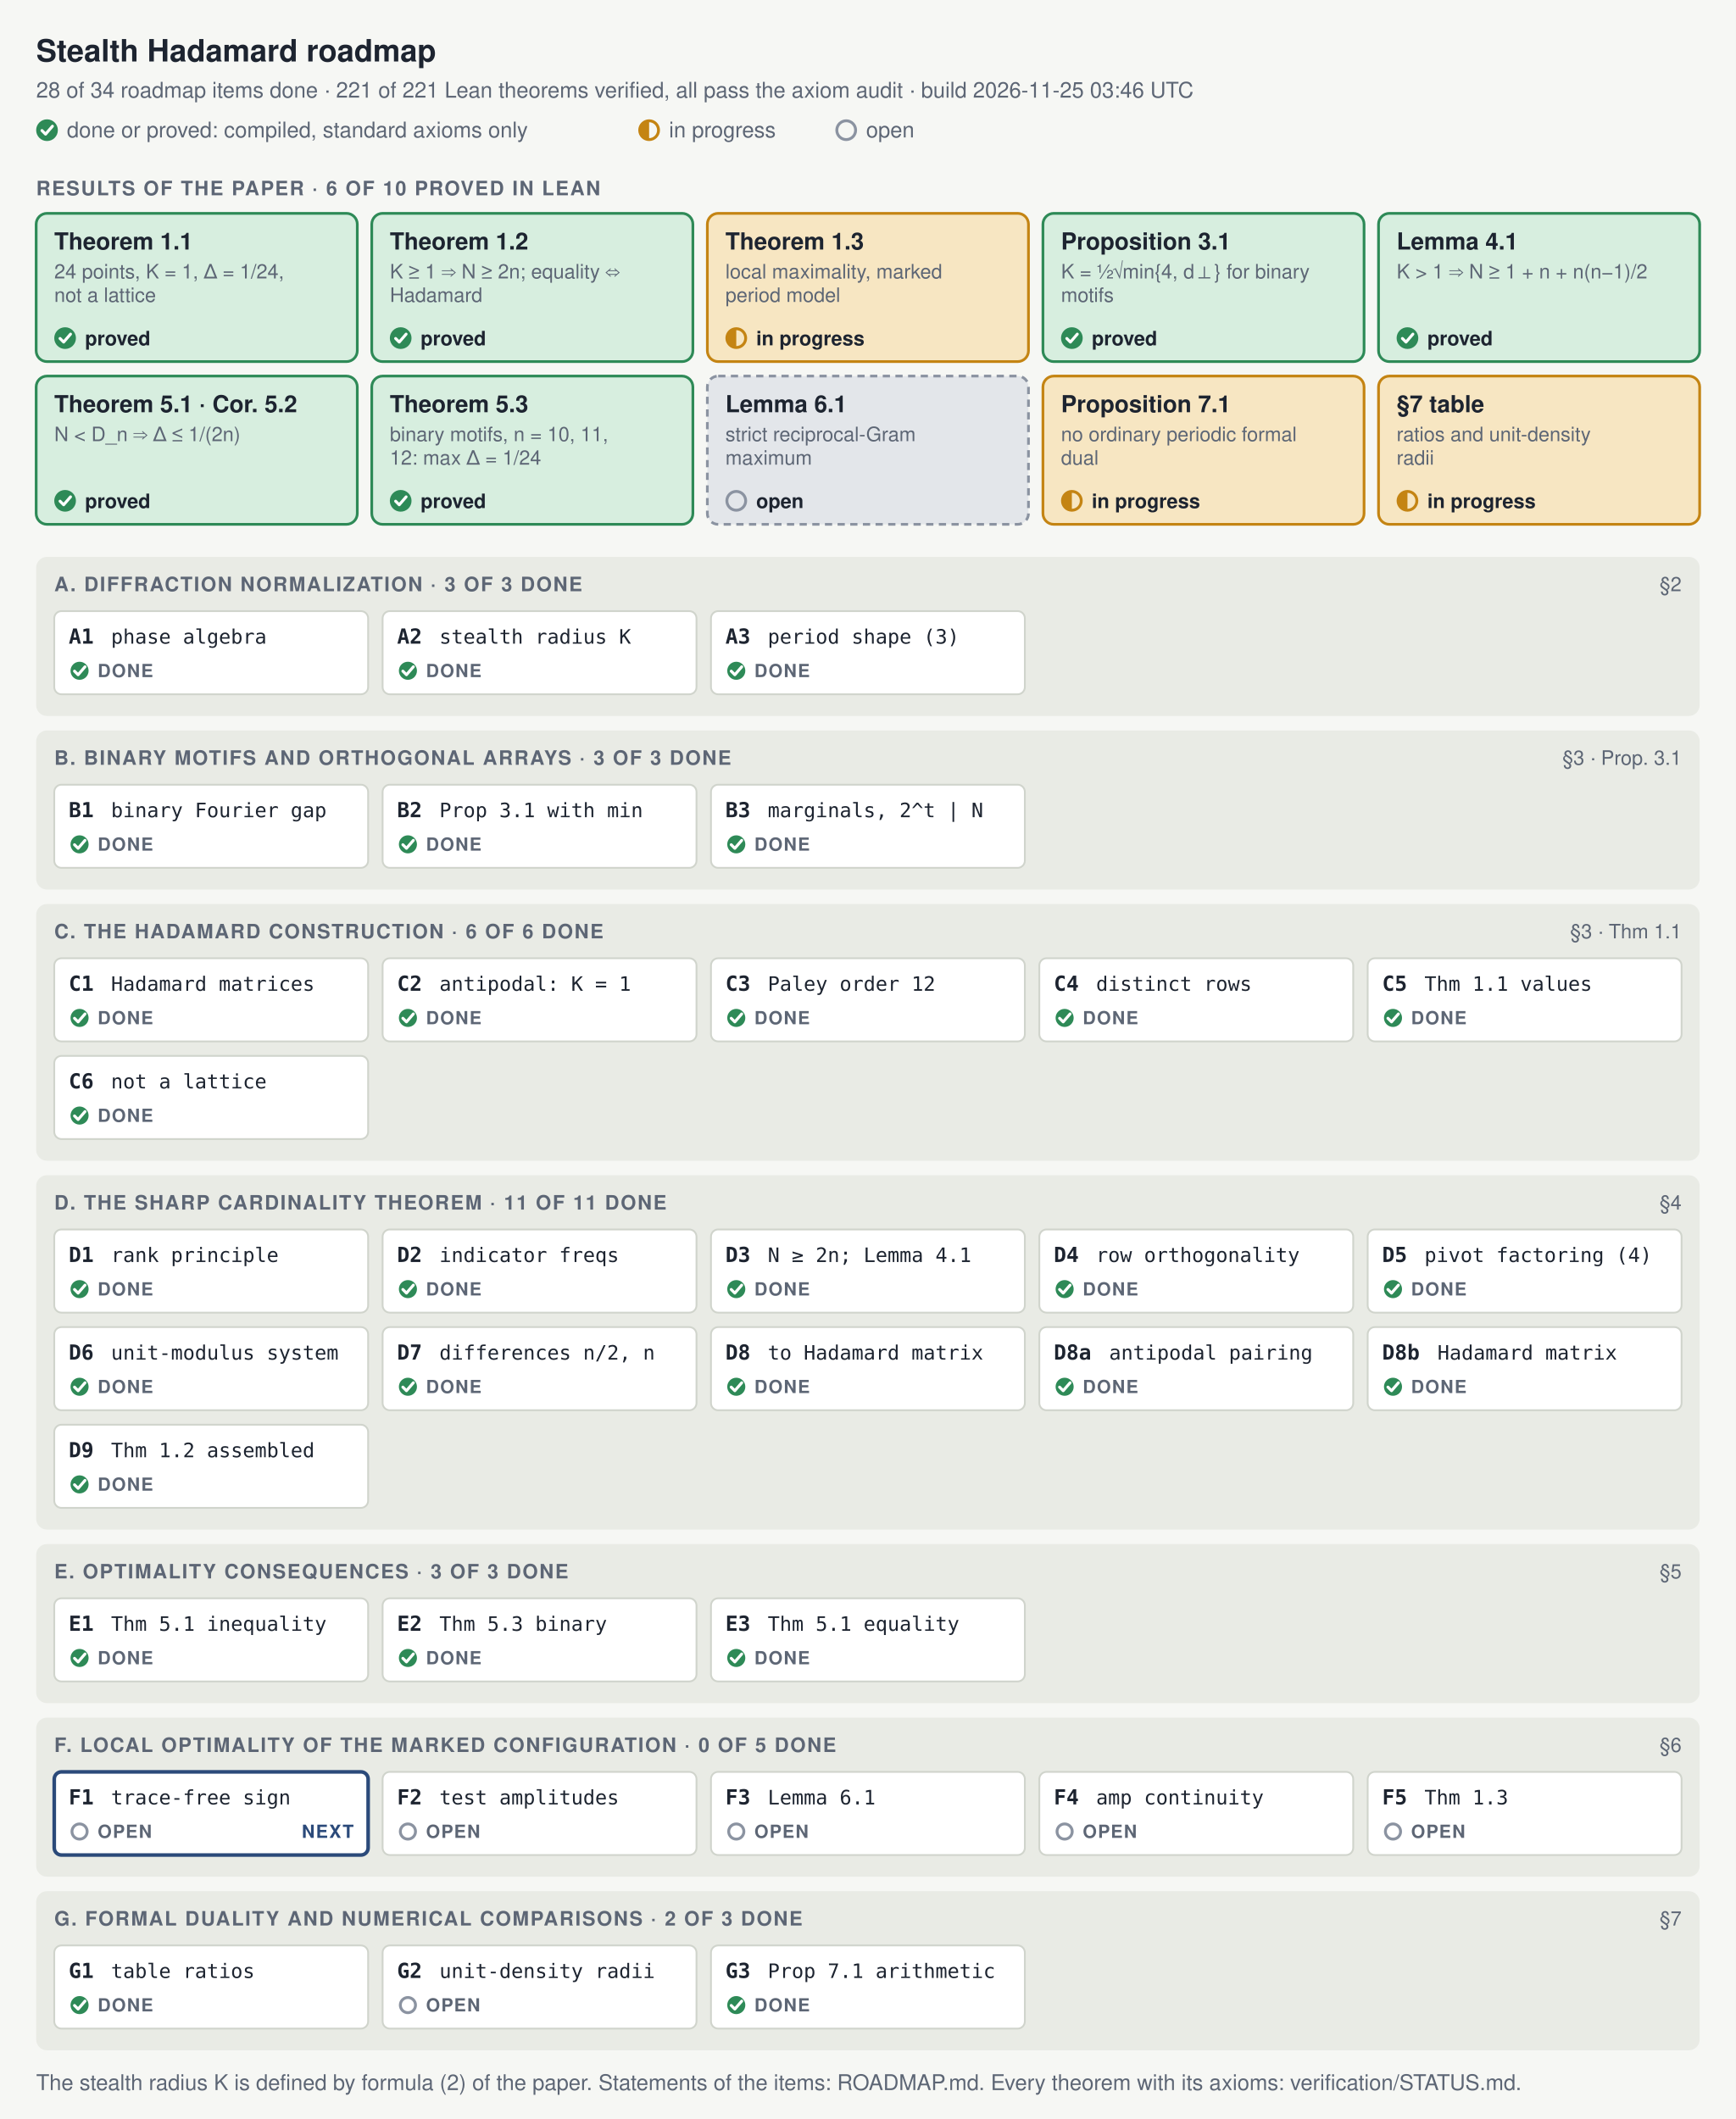
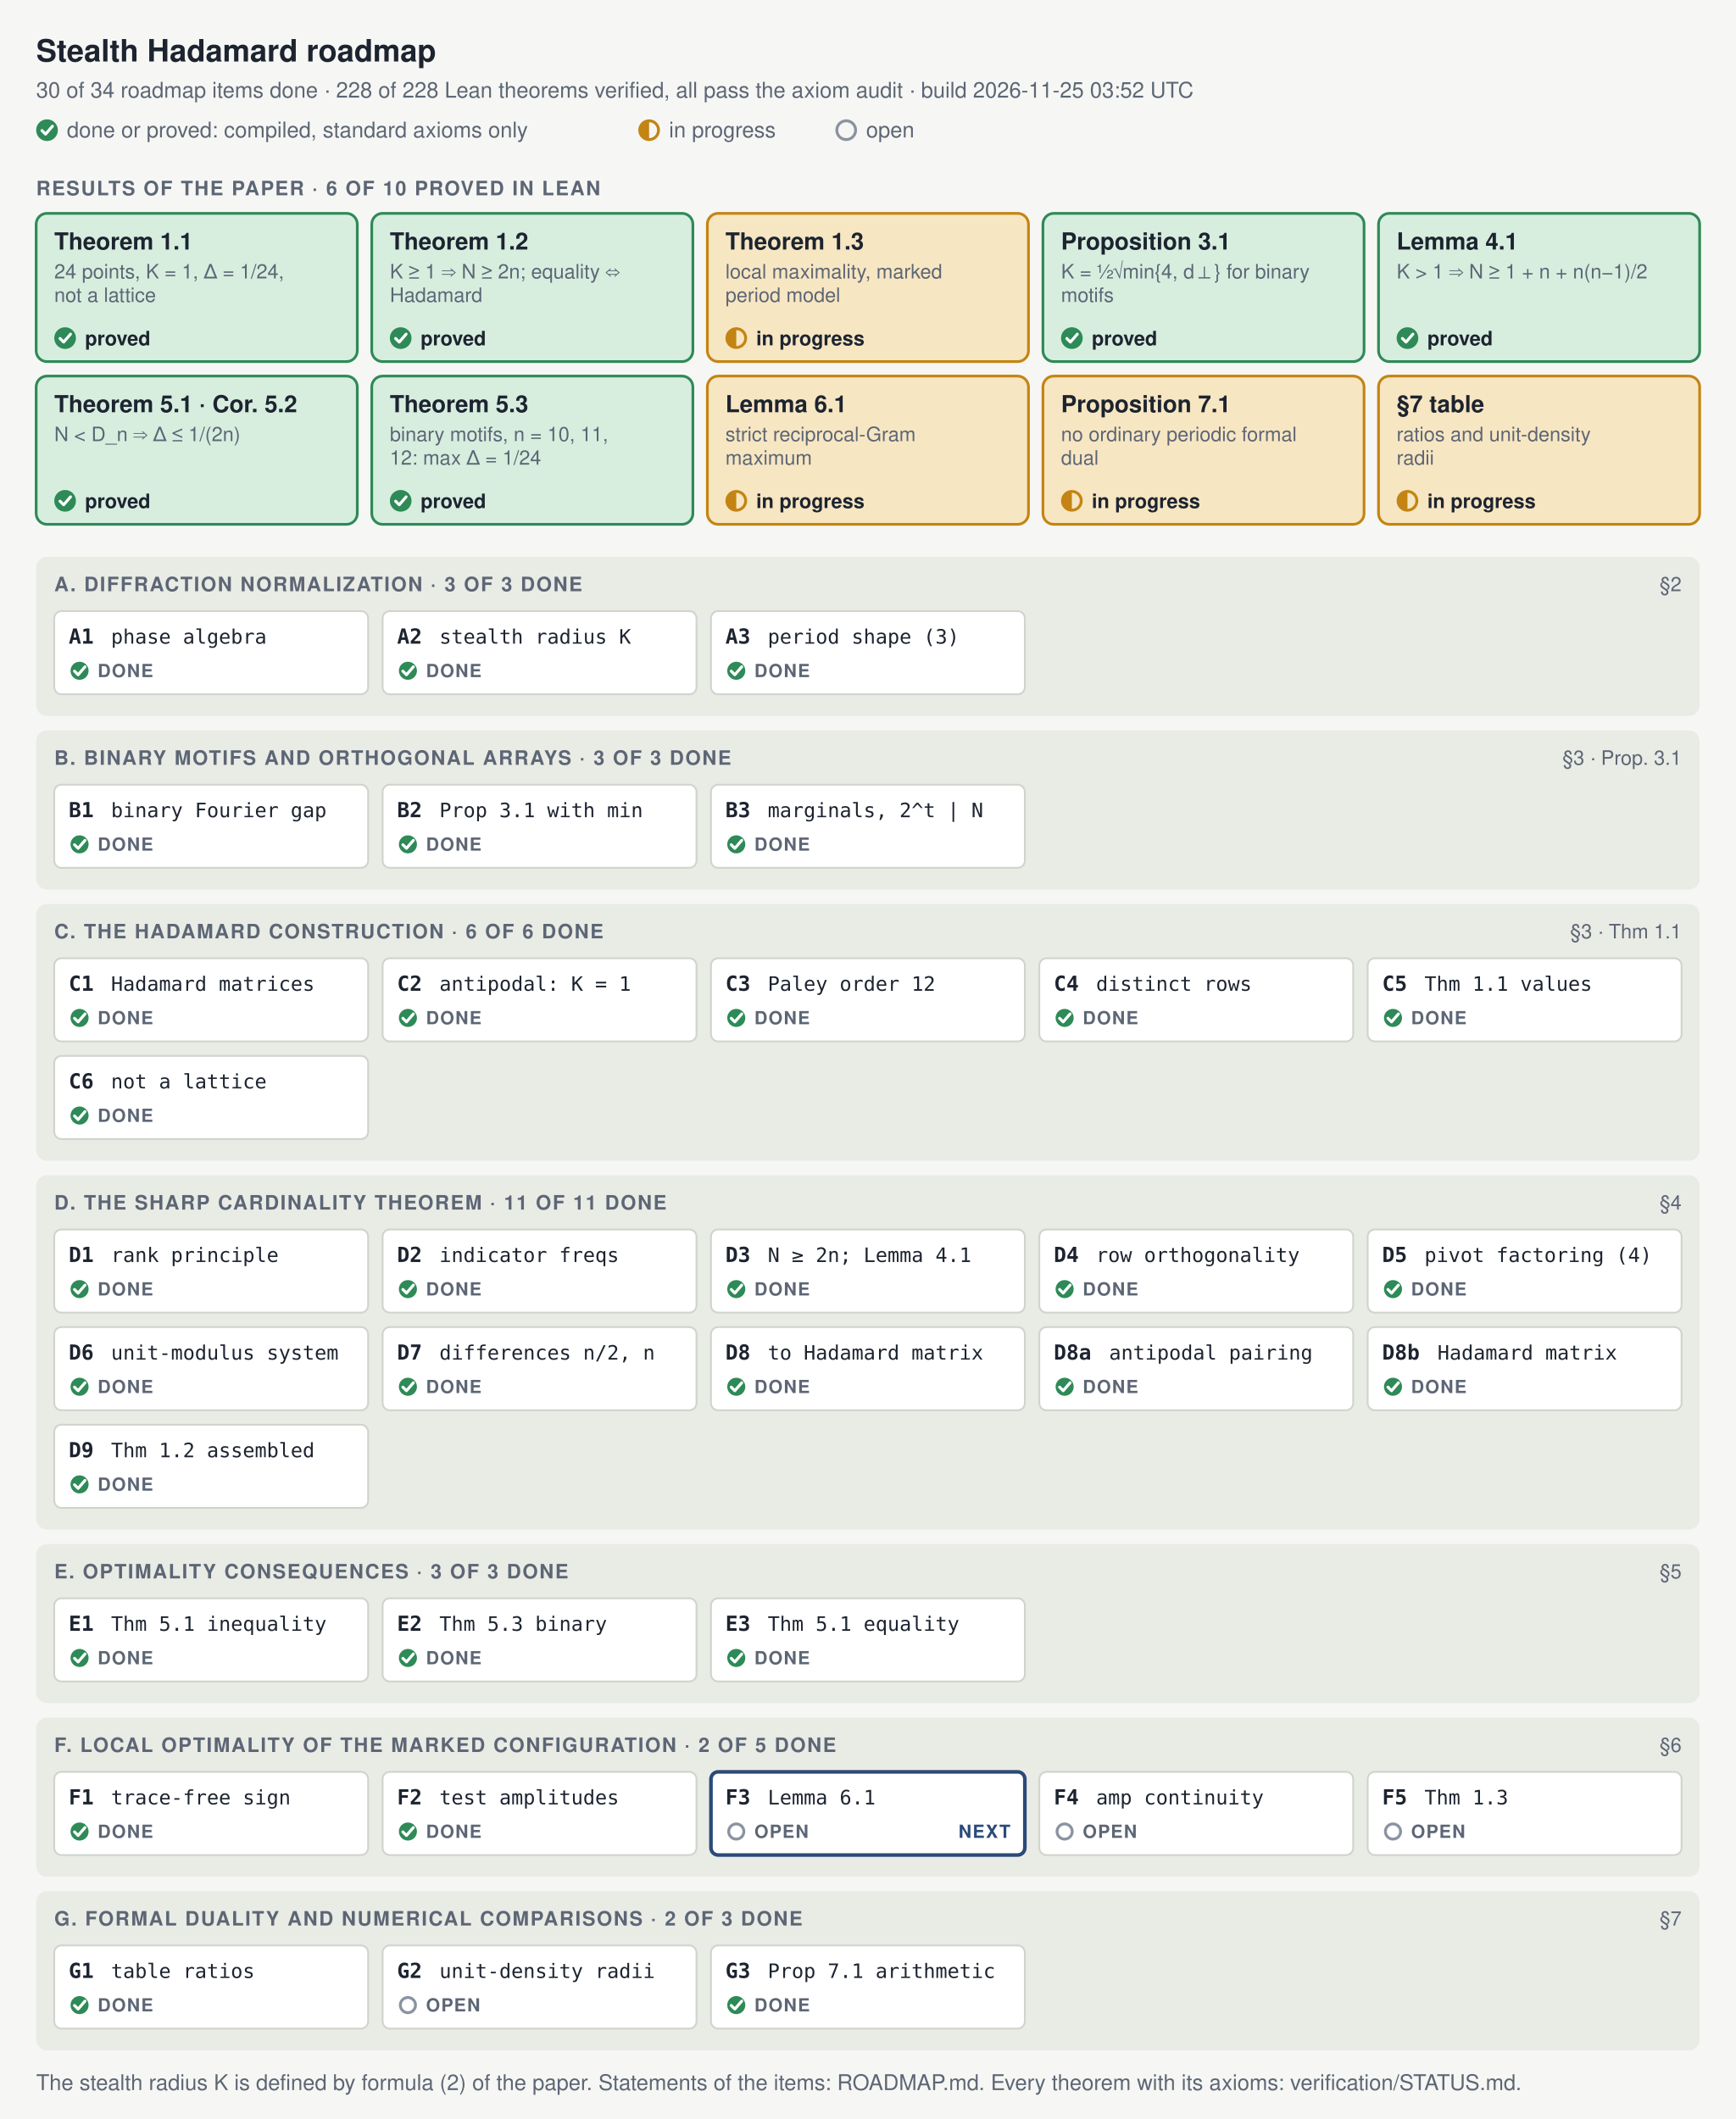
<svg xmlns="http://www.w3.org/2000/svg" viewBox="0 0 960 1172" width="960" height="1172" role="img" aria-labelledby="rm-t rm-d" font-family="-apple-system, Segoe UI, Helvetica, Arial, sans-serif">
  <style>.bg{fill:#f6f7f4}.band{fill:#e9ebe5}.box{fill:#fff;stroke:#d0d4cc}.tt{font-size:17px;font-weight:600;fill:#1d2430}.sm{font-size:12px;fill:#5d6675}.lbl{font-size:11px;font-weight:600;letter-spacing:.07em;fill:#5d6675}.ref{font-size:11px;fill:#5d6675}.rn{font-size:13px;font-weight:600;fill:#1d2430}.rs{font-size:11px;fill:#5d6675}.st{font-size:11px;font-weight:600;fill:#1d2430}.id{font-family:ui-monospace, Menlo, Consolas, monospace;font-size:11.5px;font-weight:600;fill:#1d2430}.nm{font-family:ui-monospace, Menlo, Consolas, monospace;font-size:11px;fill:#1d2430}.ct{font-size:10px;font-weight:600;letter-spacing:.06em;fill:#5d6675}.ct.nx{fill:#2b4a7a}.next{stroke:#2b4a7a;stroke-width:2}.dash{stroke-dasharray:4 3}.g{fill:#2e8a57}.a{fill:#c48413}.s{fill:#8b93a1}.gs{stroke:#2e8a57}.as{stroke:#c48413}.ss{stroke:#8b93a1}.rg{fill:#d7eedf;stroke:#2e8a57;stroke-width:1.5}.ra{fill:#f7e6c2;stroke:#c48413;stroke-width:1.5}.ro{fill:#e3e6ea;stroke:#8b93a1;stroke-width:1.5;stroke-dasharray:4 3}.ic{fill:none;stroke-width:1.6}.ck{fill:none;stroke:#fff;stroke-width:1.6;stroke-linecap:round;stroke-linejoin:round}@media (prefers-color-scheme: dark){.bg{fill:#14181f}.band{fill:#1a1f27}.box{fill:#1b2029;stroke:#2e3542}.tt,.rn,.st,.id,.nm{fill:#e4e7ec}.sm,.lbl,.ref,.rs,.ct{fill:#9aa3b2}.ct.nx{fill:#8fb0e6}.next{stroke:#8fb0e6}.g{fill:#5cc08a}.a{fill:#e6a93c}.s{fill:#8e97a6}.gs{stroke:#5cc08a}.as{stroke:#e6a93c}.ss{stroke:#8e97a6}.rg{fill:#1e3a2b;stroke:#5cc08a}.ra{fill:#3d3018;stroke:#e6a93c}.ro{fill:#262c36;stroke:#8e97a6}.ck{stroke:#14181f}}</style>
  <rect class="bg" x="0" y="0" width="960" height="1172" />
  <text x="20" y="34" class="tt">Stealth Hadamard roadmap</text>
-   <text x="20" y="54" class="sm">28 of 34 roadmap items done · 221 of 221 Lean theorems verified, all pass the axiom audit · build 2026-11-25 03:46 UTC</text>
+   <text x="20" y="54" class="sm">30 of 34 roadmap items done · 228 of 228 Lean theorems verified, all pass the axiom audit · build 2026-11-25 03:52 UTC</text>
  <circle class="g" cx="26" cy="72" r="6" />
  <path class="ck" d="M23.2 72.2 l2 2 l3.8 -4.4" />
  <text x="37" y="76" class="sm">done or proved: compiled, standard axioms only</text>
  <circle class="ic as" cx="359" cy="72" r="5.2" />
  <path class="a" d="M359 66.8 a5.2 5.2 0 0 0 0 10.4 z" />
  <text x="370" y="76" class="sm">in progress</text>
  <circle class="ic ss" cx="468" cy="72" r="5.2" />
  <text x="479" y="76" class="sm">open</text>
  <text x="20" y="108" class="lbl">RESULTS OF THE PAPER · 6 OF 10 PROVED IN LEAN</text>
  <rect class="rg" x="20.0" y="118" width="177.6" height="82" rx="6" />
  <text x="30.0" y="138" class="rn">Theorem 1.1</text>
  <text x="30.0" y="154" class="rs">24 points, K = 1, Δ = 1/24,</text>
  <text x="30.0" y="167" class="rs">not a lattice</text>
  <circle class="g" cx="36.0" cy="187" r="6" />
  <path class="ck" d="M33.2 187.2 l2 2 l3.8 -4.4" />
  <text x="47.0" y="191" class="st">proved</text>
  <rect class="rg" x="205.6" y="118" width="177.6" height="82" rx="6" />
  <text x="215.6" y="138" class="rn">Theorem 1.2</text>
  <text x="215.6" y="154" class="rs">K ≥ 1 ⇒ N ≥ 2n; equality ⇔</text>
  <text x="215.6" y="167" class="rs">Hadamard</text>
  <circle class="g" cx="221.6" cy="187" r="6" />
  <path class="ck" d="M218.8 187.2 l2 2 l3.8 -4.4" />
  <text x="232.6" y="191" class="st">proved</text>
  <rect class="ra" x="391.2" y="118" width="177.6" height="82" rx="6" />
  <text x="401.2" y="138" class="rn">Theorem 1.3</text>
  <text x="401.2" y="154" class="rs">local maximality, marked</text>
  <text x="401.2" y="167" class="rs">period model</text>
  <circle class="ic as" cx="407.2" cy="187" r="5.2" />
  <path class="a" d="M407.2 181.8 a5.2 5.2 0 0 0 0 10.4 z" />
  <text x="418.2" y="191" class="st">in progress</text>
  <rect class="rg" x="576.8" y="118" width="177.6" height="82" rx="6" />
  <text x="586.8" y="138" class="rn">Proposition 3.1</text>
  <text x="586.8" y="154" class="rs">K = ½√min{4, d⊥} for binary</text>
  <text x="586.8" y="167" class="rs">motifs</text>
  <circle class="g" cx="592.8" cy="187" r="6" />
  <path class="ck" d="M590.0 187.2 l2 2 l3.8 -4.4" />
  <text x="603.8" y="191" class="st">proved</text>
  <rect class="rg" x="762.4" y="118" width="177.6" height="82" rx="6" />
  <text x="772.4" y="138" class="rn">Lemma 4.1</text>
  <text x="772.4" y="154" class="rs">K &gt; 1 ⇒ N ≥ 1 + n + n(n−1)/2</text>
  <circle class="g" cx="778.4" cy="187" r="6" />
  <path class="ck" d="M775.6 187.2 l2 2 l3.8 -4.4" />
  <text x="789.4" y="191" class="st">proved</text>
  <rect class="rg" x="20.0" y="208" width="177.6" height="82" rx="6" />
  <text x="30.0" y="228" class="rn">Theorem 5.1 · Cor. 5.2</text>
  <text x="30.0" y="244" class="rs">N &lt; D_n ⇒ Δ ≤ 1/(2n)</text>
  <circle class="g" cx="36.0" cy="277" r="6" />
  <path class="ck" d="M33.2 277.2 l2 2 l3.8 -4.4" />
  <text x="47.0" y="281" class="st">proved</text>
  <rect class="rg" x="205.6" y="208" width="177.6" height="82" rx="6" />
  <text x="215.6" y="228" class="rn">Theorem 5.3</text>
  <text x="215.6" y="244" class="rs">binary motifs, n = 10, 11,</text>
  <text x="215.6" y="257" class="rs">12: max Δ = 1/24</text>
  <circle class="g" cx="221.6" cy="277" r="6" />
  <path class="ck" d="M218.8 277.2 l2 2 l3.8 -4.4" />
  <text x="232.6" y="281" class="st">proved</text>
-   <rect class="ro" x="391.2" y="208" width="177.6" height="82" rx="6" />
+   <rect class="ra" x="391.2" y="208" width="177.6" height="82" rx="6" />
  <text x="401.2" y="228" class="rn">Lemma 6.1</text>
  <text x="401.2" y="244" class="rs">strict reciprocal-Gram</text>
  <text x="401.2" y="257" class="rs">maximum</text>
-   <circle class="ic ss" cx="407.2" cy="277" r="5.2" />
-   <text x="418.2" y="281" class="st">open</text>
+   <circle class="ic as" cx="407.2" cy="277" r="5.2" />
+   <path class="a" d="M407.2 271.8 a5.2 5.2 0 0 0 0 10.4 z" />
+   <text x="418.2" y="281" class="st">in progress</text>
  <rect class="ra" x="576.8" y="208" width="177.6" height="82" rx="6" />
  <text x="586.8" y="228" class="rn">Proposition 7.1</text>
  <text x="586.8" y="244" class="rs">no ordinary periodic formal</text>
  <text x="586.8" y="257" class="rs">dual</text>
  <circle class="ic as" cx="592.8" cy="277" r="5.2" />
  <path class="a" d="M592.8 271.8 a5.2 5.2 0 0 0 0 10.4 z" />
  <text x="603.8" y="281" class="st">in progress</text>
  <rect class="ra" x="762.4" y="208" width="177.6" height="82" rx="6" />
  <text x="772.4" y="228" class="rn">§7 table</text>
  <text x="772.4" y="244" class="rs">ratios and unit-density</text>
  <text x="772.4" y="257" class="rs">radii</text>
  <circle class="ic as" cx="778.4" cy="277" r="5.2" />
  <path class="a" d="M778.4 271.8 a5.2 5.2 0 0 0 0 10.4 z" />
  <text x="789.4" y="281" class="st">in progress</text>
  <rect class="band" x="20" y="308" width="920" height="88" rx="6" />
  <text x="30" y="327" class="lbl">A. DIFFRACTION NORMALIZATION · 3 OF 3 DONE</text>
  <text x="930" y="327" class="ref" text-anchor="end">§2</text>
  <rect class="box" x="30.0" y="338" width="173.6" height="46" rx="4" />
  <text x="38.0" y="356" class="id">A1</text>
  <text x="61.4" y="356" class="nm">phase algebra</text>
  <circle class="g" cx="44.0" cy="371" r="5" />
  <path class="ck" d="M41.2 371.2 l2 2 l3.8 -4.4" />
  <text x="54.0" y="374.5" class="ct">DONE</text>
  <rect class="box" x="211.6" y="338" width="173.6" height="46" rx="4" />
  <text x="219.6" y="356" class="id">A2</text>
  <text x="243.0" y="356" class="nm">stealth radius K</text>
  <circle class="g" cx="225.6" cy="371" r="5" />
  <path class="ck" d="M222.8 371.2 l2 2 l3.8 -4.4" />
  <text x="235.6" y="374.5" class="ct">DONE</text>
  <rect class="box" x="393.2" y="338" width="173.6" height="46" rx="4" />
  <text x="401.2" y="356" class="id">A3</text>
  <text x="424.6" y="356" class="nm">period shape (3)</text>
  <circle class="g" cx="407.2" cy="371" r="5" />
  <path class="ck" d="M404.4 371.2 l2 2 l3.8 -4.4" />
  <text x="417.2" y="374.5" class="ct">DONE</text>
  <rect class="band" x="20" y="404" width="920" height="88" rx="6" />
  <text x="30" y="423" class="lbl">B. BINARY MOTIFS AND ORTHOGONAL ARRAYS · 3 OF 3 DONE</text>
  <text x="930" y="423" class="ref" text-anchor="end">§3 · Prop. 3.1</text>
  <rect class="box" x="30.0" y="434" width="173.6" height="46" rx="4" />
  <text x="38.0" y="452" class="id">B1</text>
  <text x="61.4" y="452" class="nm">binary Fourier gap</text>
  <circle class="g" cx="44.0" cy="467" r="5" />
  <path class="ck" d="M41.2 467.2 l2 2 l3.8 -4.4" />
  <text x="54.0" y="470.5" class="ct">DONE</text>
  <rect class="box" x="211.6" y="434" width="173.6" height="46" rx="4" />
  <text x="219.6" y="452" class="id">B2</text>
  <text x="243.0" y="452" class="nm">Prop 3.1 with min</text>
  <circle class="g" cx="225.6" cy="467" r="5" />
  <path class="ck" d="M222.8 467.2 l2 2 l3.8 -4.4" />
  <text x="235.6" y="470.5" class="ct">DONE</text>
  <rect class="box" x="393.2" y="434" width="173.6" height="46" rx="4" />
  <text x="401.2" y="452" class="id">B3</text>
  <text x="424.6" y="452" class="nm">marginals, 2^t | N</text>
  <circle class="g" cx="407.2" cy="467" r="5" />
  <path class="ck" d="M404.4 467.2 l2 2 l3.8 -4.4" />
  <text x="417.2" y="470.5" class="ct">DONE</text>
  <rect class="band" x="20" y="500" width="920" height="142" rx="6" />
  <text x="30" y="519" class="lbl">C. THE HADAMARD CONSTRUCTION · 6 OF 6 DONE</text>
  <text x="930" y="519" class="ref" text-anchor="end">§3 · Thm 1.1</text>
  <rect class="box" x="30.0" y="530" width="173.6" height="46" rx="4" />
  <text x="38.0" y="548" class="id">C1</text>
  <text x="61.4" y="548" class="nm">Hadamard matrices</text>
  <circle class="g" cx="44.0" cy="563" r="5" />
  <path class="ck" d="M41.2 563.2 l2 2 l3.8 -4.4" />
  <text x="54.0" y="566.5" class="ct">DONE</text>
  <rect class="box" x="211.6" y="530" width="173.6" height="46" rx="4" />
  <text x="219.6" y="548" class="id">C2</text>
  <text x="243.0" y="548" class="nm">antipodal: K = 1</text>
  <circle class="g" cx="225.6" cy="563" r="5" />
  <path class="ck" d="M222.8 563.2 l2 2 l3.8 -4.4" />
  <text x="235.6" y="566.5" class="ct">DONE</text>
  <rect class="box" x="393.2" y="530" width="173.6" height="46" rx="4" />
  <text x="401.2" y="548" class="id">C3</text>
  <text x="424.6" y="548" class="nm">Paley order 12</text>
  <circle class="g" cx="407.2" cy="563" r="5" />
  <path class="ck" d="M404.4 563.2 l2 2 l3.8 -4.4" />
  <text x="417.2" y="566.5" class="ct">DONE</text>
  <rect class="box" x="574.8" y="530" width="173.6" height="46" rx="4" />
  <text x="582.8" y="548" class="id">C4</text>
  <text x="606.2" y="548" class="nm">distinct rows</text>
  <circle class="g" cx="588.8" cy="563" r="5" />
  <path class="ck" d="M586.0 563.2 l2 2 l3.8 -4.4" />
  <text x="598.8" y="566.5" class="ct">DONE</text>
  <rect class="box" x="756.4" y="530" width="173.6" height="46" rx="4" />
  <text x="764.4" y="548" class="id">C5</text>
  <text x="787.8" y="548" class="nm">Thm 1.1 values</text>
  <circle class="g" cx="770.4" cy="563" r="5" />
  <path class="ck" d="M767.6 563.2 l2 2 l3.8 -4.4" />
  <text x="780.4" y="566.5" class="ct">DONE</text>
  <rect class="box" x="30.0" y="584" width="173.6" height="46" rx="4" />
  <text x="38.0" y="602" class="id">C6</text>
  <text x="61.4" y="602" class="nm">not a lattice</text>
  <circle class="g" cx="44.0" cy="617" r="5" />
  <path class="ck" d="M41.2 617.2 l2 2 l3.8 -4.4" />
  <text x="54.0" y="620.5" class="ct">DONE</text>
  <rect class="band" x="20" y="650" width="920" height="196" rx="6" />
  <text x="30" y="669" class="lbl">D. THE SHARP CARDINALITY THEOREM · 11 OF 11 DONE</text>
  <text x="930" y="669" class="ref" text-anchor="end">§4</text>
  <rect class="box" x="30.0" y="680" width="173.6" height="46" rx="4" />
  <text x="38.0" y="698" class="id">D1</text>
  <text x="61.4" y="698" class="nm">rank principle</text>
  <circle class="g" cx="44.0" cy="713" r="5" />
  <path class="ck" d="M41.2 713.2 l2 2 l3.8 -4.4" />
  <text x="54.0" y="716.5" class="ct">DONE</text>
  <rect class="box" x="211.6" y="680" width="173.6" height="46" rx="4" />
  <text x="219.6" y="698" class="id">D2</text>
  <text x="243.0" y="698" class="nm">indicator freqs</text>
  <circle class="g" cx="225.6" cy="713" r="5" />
  <path class="ck" d="M222.8 713.2 l2 2 l3.8 -4.4" />
  <text x="235.6" y="716.5" class="ct">DONE</text>
  <rect class="box" x="393.2" y="680" width="173.6" height="46" rx="4" />
  <text x="401.2" y="698" class="id">D3</text>
  <text x="424.6" y="698" class="nm">N ≥ 2n; Lemma 4.1</text>
  <circle class="g" cx="407.2" cy="713" r="5" />
  <path class="ck" d="M404.4 713.2 l2 2 l3.8 -4.4" />
  <text x="417.2" y="716.5" class="ct">DONE</text>
  <rect class="box" x="574.8" y="680" width="173.6" height="46" rx="4" />
  <text x="582.8" y="698" class="id">D4</text>
  <text x="606.2" y="698" class="nm">row orthogonality</text>
  <circle class="g" cx="588.8" cy="713" r="5" />
  <path class="ck" d="M586.0 713.2 l2 2 l3.8 -4.4" />
  <text x="598.8" y="716.5" class="ct">DONE</text>
  <rect class="box" x="756.4" y="680" width="173.6" height="46" rx="4" />
  <text x="764.4" y="698" class="id">D5</text>
  <text x="787.8" y="698" class="nm">pivot factoring (4)</text>
  <circle class="g" cx="770.4" cy="713" r="5" />
  <path class="ck" d="M767.6 713.2 l2 2 l3.8 -4.4" />
  <text x="780.4" y="716.5" class="ct">DONE</text>
  <rect class="box" x="30.0" y="734" width="173.6" height="46" rx="4" />
  <text x="38.0" y="752" class="id">D6</text>
  <text x="61.4" y="752" class="nm">unit-modulus system</text>
  <circle class="g" cx="44.0" cy="767" r="5" />
  <path class="ck" d="M41.2 767.2 l2 2 l3.8 -4.4" />
  <text x="54.0" y="770.5" class="ct">DONE</text>
  <rect class="box" x="211.6" y="734" width="173.6" height="46" rx="4" />
  <text x="219.6" y="752" class="id">D7</text>
  <text x="243.0" y="752" class="nm">differences n/2, n</text>
  <circle class="g" cx="225.6" cy="767" r="5" />
  <path class="ck" d="M222.8 767.2 l2 2 l3.8 -4.4" />
  <text x="235.6" y="770.5" class="ct">DONE</text>
  <rect class="box" x="393.2" y="734" width="173.6" height="46" rx="4" />
  <text x="401.2" y="752" class="id">D8</text>
  <text x="424.6" y="752" class="nm">to Hadamard matrix</text>
  <circle class="g" cx="407.2" cy="767" r="5" />
  <path class="ck" d="M404.4 767.2 l2 2 l3.8 -4.4" />
  <text x="417.2" y="770.5" class="ct">DONE</text>
  <rect class="box" x="574.8" y="734" width="173.6" height="46" rx="4" />
  <text x="582.8" y="752" class="id">D8a</text>
  <text x="613.4" y="752" class="nm">antipodal pairing</text>
  <circle class="g" cx="588.8" cy="767" r="5" />
  <path class="ck" d="M586.0 767.2 l2 2 l3.8 -4.4" />
  <text x="598.8" y="770.5" class="ct">DONE</text>
  <rect class="box" x="756.4" y="734" width="173.6" height="46" rx="4" />
  <text x="764.4" y="752" class="id">D8b</text>
  <text x="795.0" y="752" class="nm">Hadamard matrix</text>
  <circle class="g" cx="770.4" cy="767" r="5" />
  <path class="ck" d="M767.6 767.2 l2 2 l3.8 -4.4" />
  <text x="780.4" y="770.5" class="ct">DONE</text>
  <rect class="box" x="30.0" y="788" width="173.6" height="46" rx="4" />
  <text x="38.0" y="806" class="id">D9</text>
  <text x="61.4" y="806" class="nm">Thm 1.2 assembled</text>
  <circle class="g" cx="44.0" cy="821" r="5" />
  <path class="ck" d="M41.2 821.2 l2 2 l3.8 -4.4" />
  <text x="54.0" y="824.5" class="ct">DONE</text>
  <rect class="band" x="20" y="854" width="920" height="88" rx="6" />
  <text x="30" y="873" class="lbl">E. OPTIMALITY CONSEQUENCES · 3 OF 3 DONE</text>
  <text x="930" y="873" class="ref" text-anchor="end">§5</text>
  <rect class="box" x="30.0" y="884" width="173.6" height="46" rx="4" />
  <text x="38.0" y="902" class="id">E1</text>
  <text x="61.4" y="902" class="nm">Thm 5.1 inequality</text>
  <circle class="g" cx="44.0" cy="917" r="5" />
  <path class="ck" d="M41.2 917.2 l2 2 l3.8 -4.4" />
  <text x="54.0" y="920.5" class="ct">DONE</text>
  <rect class="box" x="211.6" y="884" width="173.6" height="46" rx="4" />
  <text x="219.6" y="902" class="id">E2</text>
  <text x="243.0" y="902" class="nm">Thm 5.3 binary</text>
  <circle class="g" cx="225.6" cy="917" r="5" />
  <path class="ck" d="M222.8 917.2 l2 2 l3.8 -4.4" />
  <text x="235.6" y="920.5" class="ct">DONE</text>
  <rect class="box" x="393.2" y="884" width="173.6" height="46" rx="4" />
  <text x="401.2" y="902" class="id">E3</text>
  <text x="424.6" y="902" class="nm">Thm 5.1 equality</text>
  <circle class="g" cx="407.2" cy="917" r="5" />
  <path class="ck" d="M404.4 917.2 l2 2 l3.8 -4.4" />
  <text x="417.2" y="920.5" class="ct">DONE</text>
  <rect class="band" x="20" y="950" width="920" height="88" rx="6" />
-   <text x="30" y="969" class="lbl">F. LOCAL OPTIMALITY OF THE MARKED CONFIGURATION · 0 OF 5 DONE</text>
+   <text x="30" y="969" class="lbl">F. LOCAL OPTIMALITY OF THE MARKED CONFIGURATION · 2 OF 5 DONE</text>
  <text x="930" y="969" class="ref" text-anchor="end">§6</text>
-   <rect class="box next" x="30.0" y="980" width="173.6" height="46" rx="4" />
+   <rect class="box" x="30.0" y="980" width="173.6" height="46" rx="4" />
  <text x="38.0" y="998" class="id">F1</text>
  <text x="61.4" y="998" class="nm">trace-free sign</text>
-   <circle class="ic ss" cx="44.0" cy="1013" r="4.2" />
-   <text x="54.0" y="1016.5" class="ct">OPEN</text>
-   <text x="195.6" y="1016.5" class="ct nx" text-anchor="end">NEXT</text>
+   <circle class="g" cx="44.0" cy="1013" r="5" />
+   <path class="ck" d="M41.2 1013.2 l2 2 l3.8 -4.4" />
+   <text x="54.0" y="1016.5" class="ct">DONE</text>
  <rect class="box" x="211.6" y="980" width="173.6" height="46" rx="4" />
  <text x="219.6" y="998" class="id">F2</text>
  <text x="243.0" y="998" class="nm">test amplitudes</text>
-   <circle class="ic ss" cx="225.6" cy="1013" r="4.2" />
-   <text x="235.6" y="1016.5" class="ct">OPEN</text>
-   <rect class="box" x="393.2" y="980" width="173.6" height="46" rx="4" />
+   <circle class="g" cx="225.6" cy="1013" r="5" />
+   <path class="ck" d="M222.8 1013.2 l2 2 l3.8 -4.4" />
+   <text x="235.6" y="1016.5" class="ct">DONE</text>
+   <rect class="box next" x="393.2" y="980" width="173.6" height="46" rx="4" />
  <text x="401.2" y="998" class="id">F3</text>
  <text x="424.6" y="998" class="nm">Lemma 6.1</text>
  <circle class="ic ss" cx="407.2" cy="1013" r="4.2" />
  <text x="417.2" y="1016.5" class="ct">OPEN</text>
+   <text x="558.8" y="1016.5" class="ct nx" text-anchor="end">NEXT</text>
  <rect class="box" x="574.8" y="980" width="173.6" height="46" rx="4" />
  <text x="582.8" y="998" class="id">F4</text>
  <text x="606.2" y="998" class="nm">amp continuity</text>
  <circle class="ic ss" cx="588.8" cy="1013" r="4.2" />
  <text x="598.8" y="1016.5" class="ct">OPEN</text>
  <rect class="box" x="756.4" y="980" width="173.6" height="46" rx="4" />
  <text x="764.4" y="998" class="id">F5</text>
  <text x="787.8" y="998" class="nm">Thm 1.3</text>
  <circle class="ic ss" cx="770.4" cy="1013" r="4.2" />
  <text x="780.4" y="1016.5" class="ct">OPEN</text>
  <rect class="band" x="20" y="1046" width="920" height="88" rx="6" />
  <text x="30" y="1065" class="lbl">G. FORMAL DUALITY AND NUMERICAL COMPARISONS · 2 OF 3 DONE</text>
  <text x="930" y="1065" class="ref" text-anchor="end">§7</text>
  <rect class="box" x="30.0" y="1076" width="173.6" height="46" rx="4" />
  <text x="38.0" y="1094" class="id">G1</text>
  <text x="61.4" y="1094" class="nm">table ratios</text>
  <circle class="g" cx="44.0" cy="1109" r="5" />
  <path class="ck" d="M41.2 1109.2 l2 2 l3.8 -4.4" />
  <text x="54.0" y="1112.5" class="ct">DONE</text>
  <rect class="box" x="211.6" y="1076" width="173.6" height="46" rx="4" />
  <text x="219.6" y="1094" class="id">G2</text>
  <text x="243.0" y="1094" class="nm">unit-density radii</text>
  <circle class="ic ss" cx="225.6" cy="1109" r="4.2" />
  <text x="235.6" y="1112.5" class="ct">OPEN</text>
  <rect class="box" x="393.2" y="1076" width="173.6" height="46" rx="4" />
  <text x="401.2" y="1094" class="id">G3</text>
  <text x="424.6" y="1094" class="nm">Prop 7.1 arithmetic</text>
  <circle class="g" cx="407.2" cy="1109" r="5" />
  <path class="ck" d="M404.4 1109.2 l2 2 l3.8 -4.4" />
  <text x="417.2" y="1112.5" class="ct">DONE</text>
  <text x="20" y="1156" class="sm">The stealth radius K is defined by formula (2) of the paper. Statements of the items: ROADMAP.md. Every theorem with its axioms: verification/STATUS.md.</text>
</svg>
